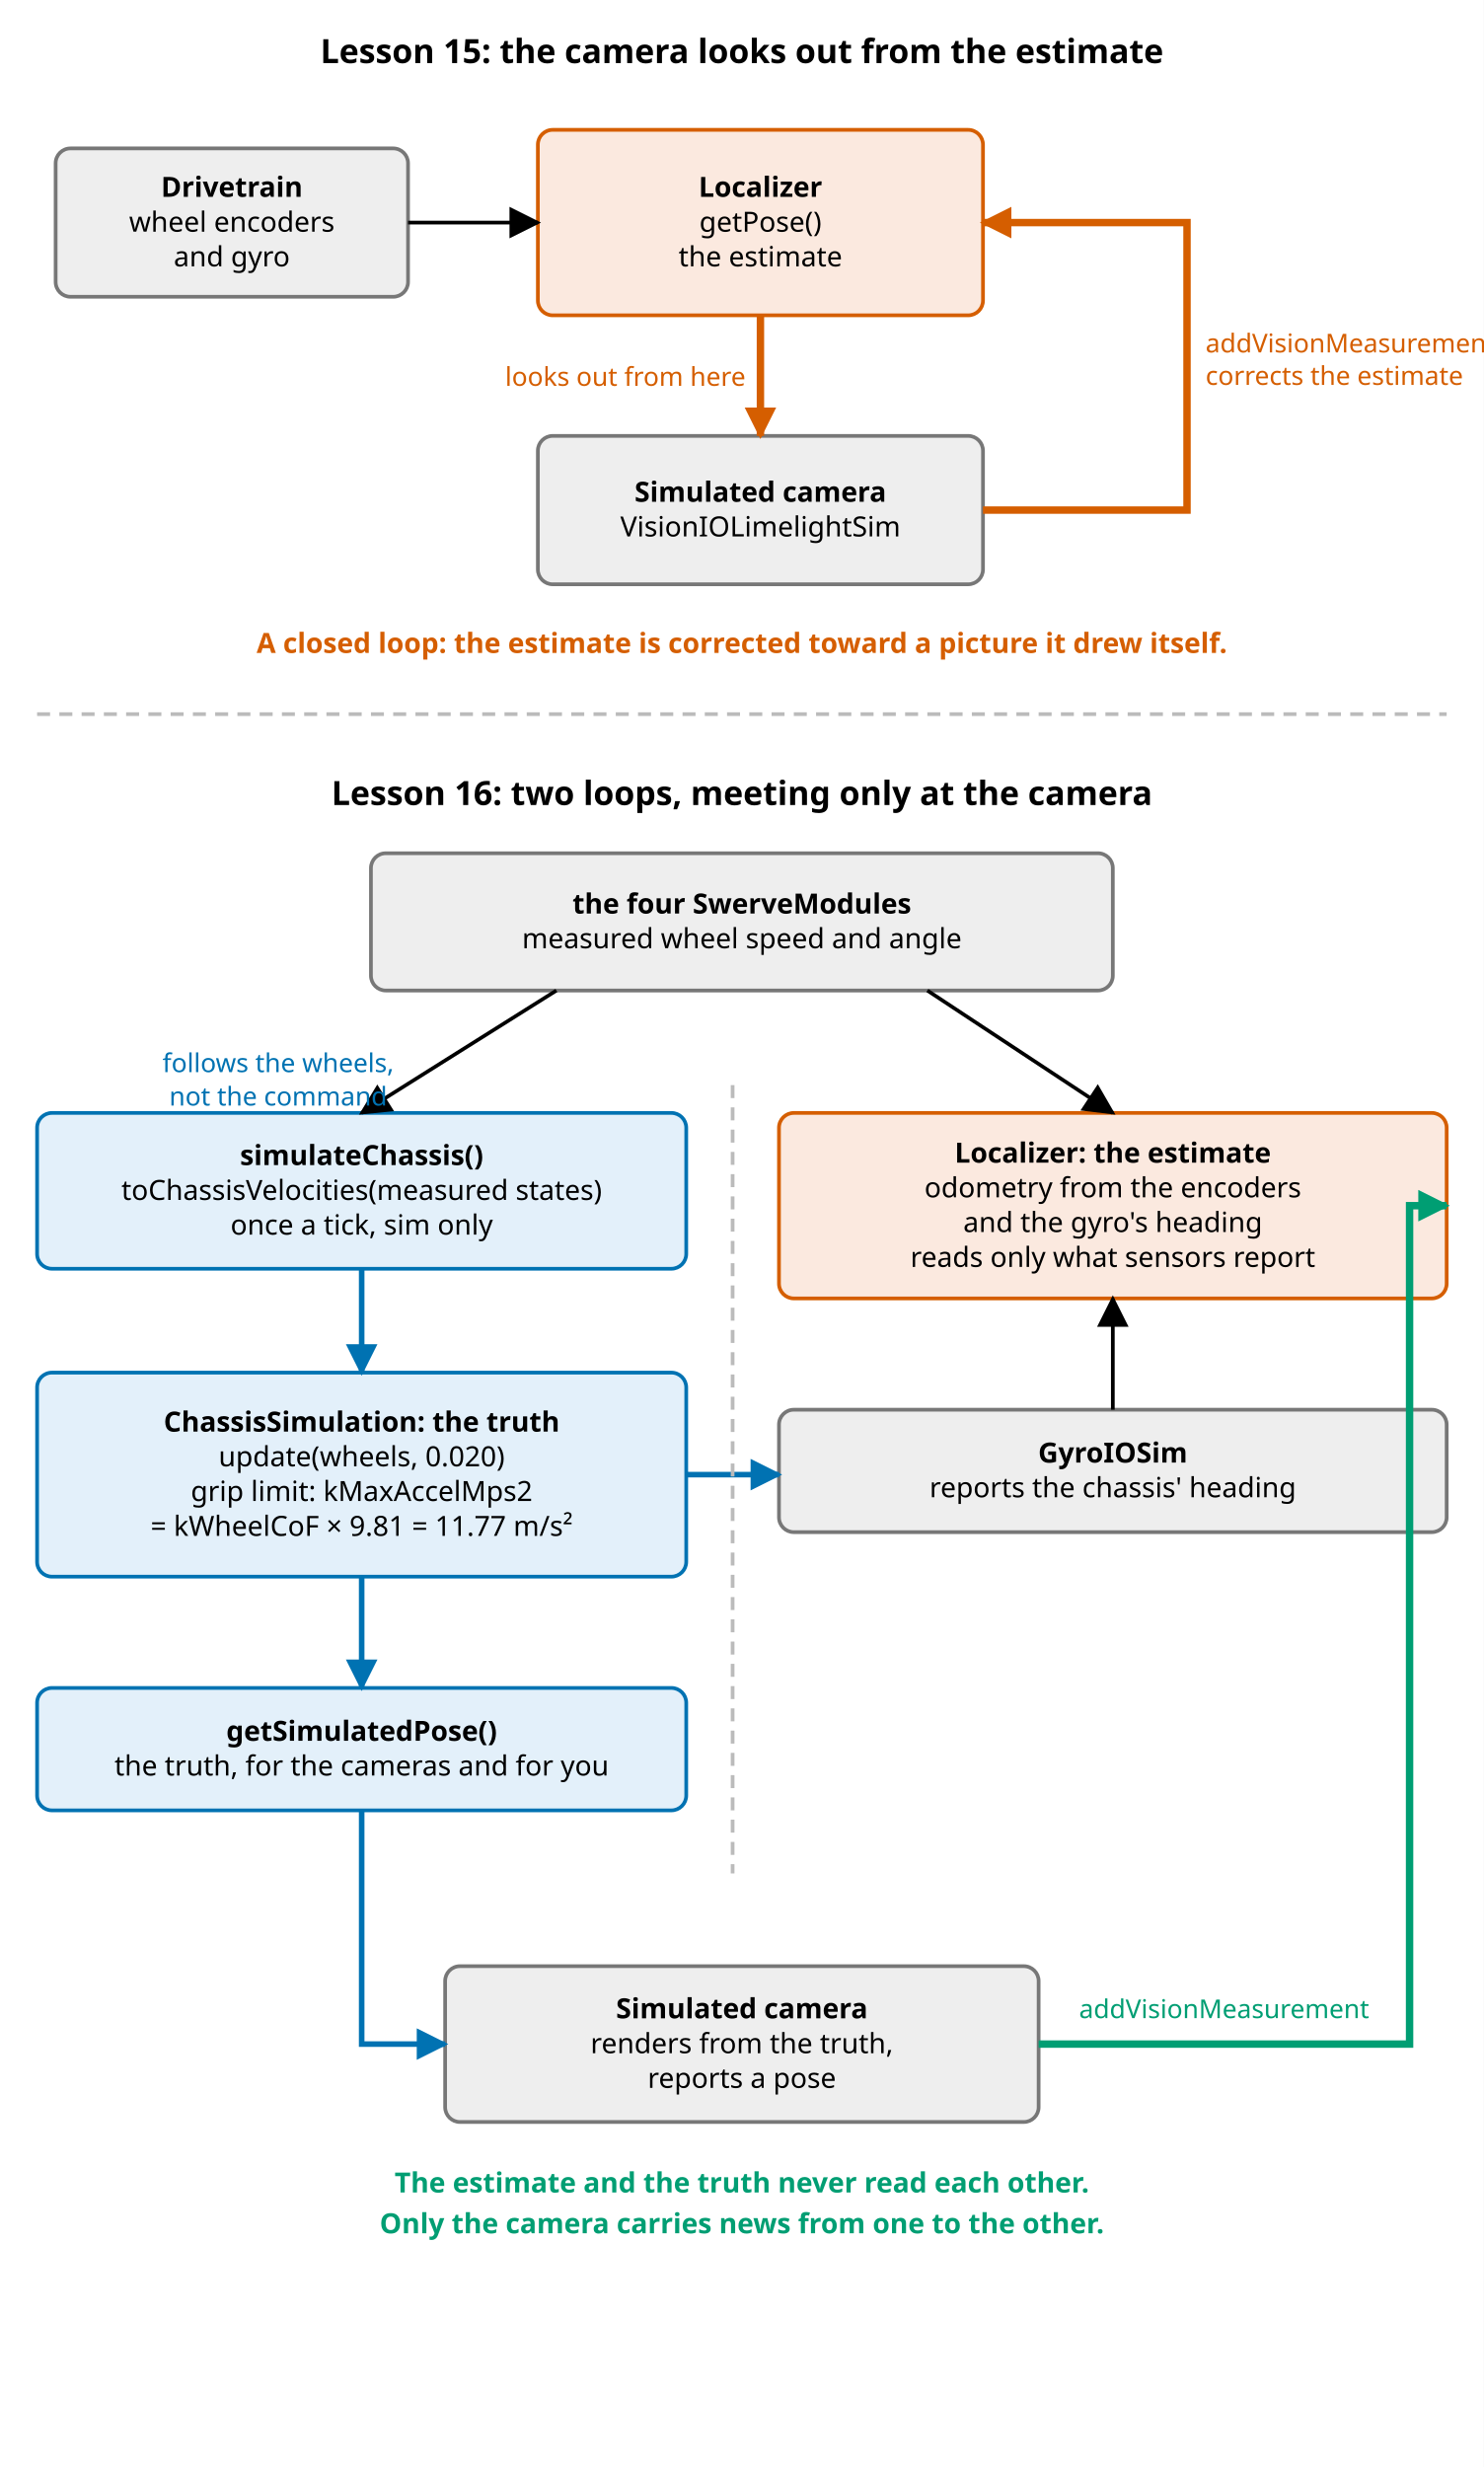
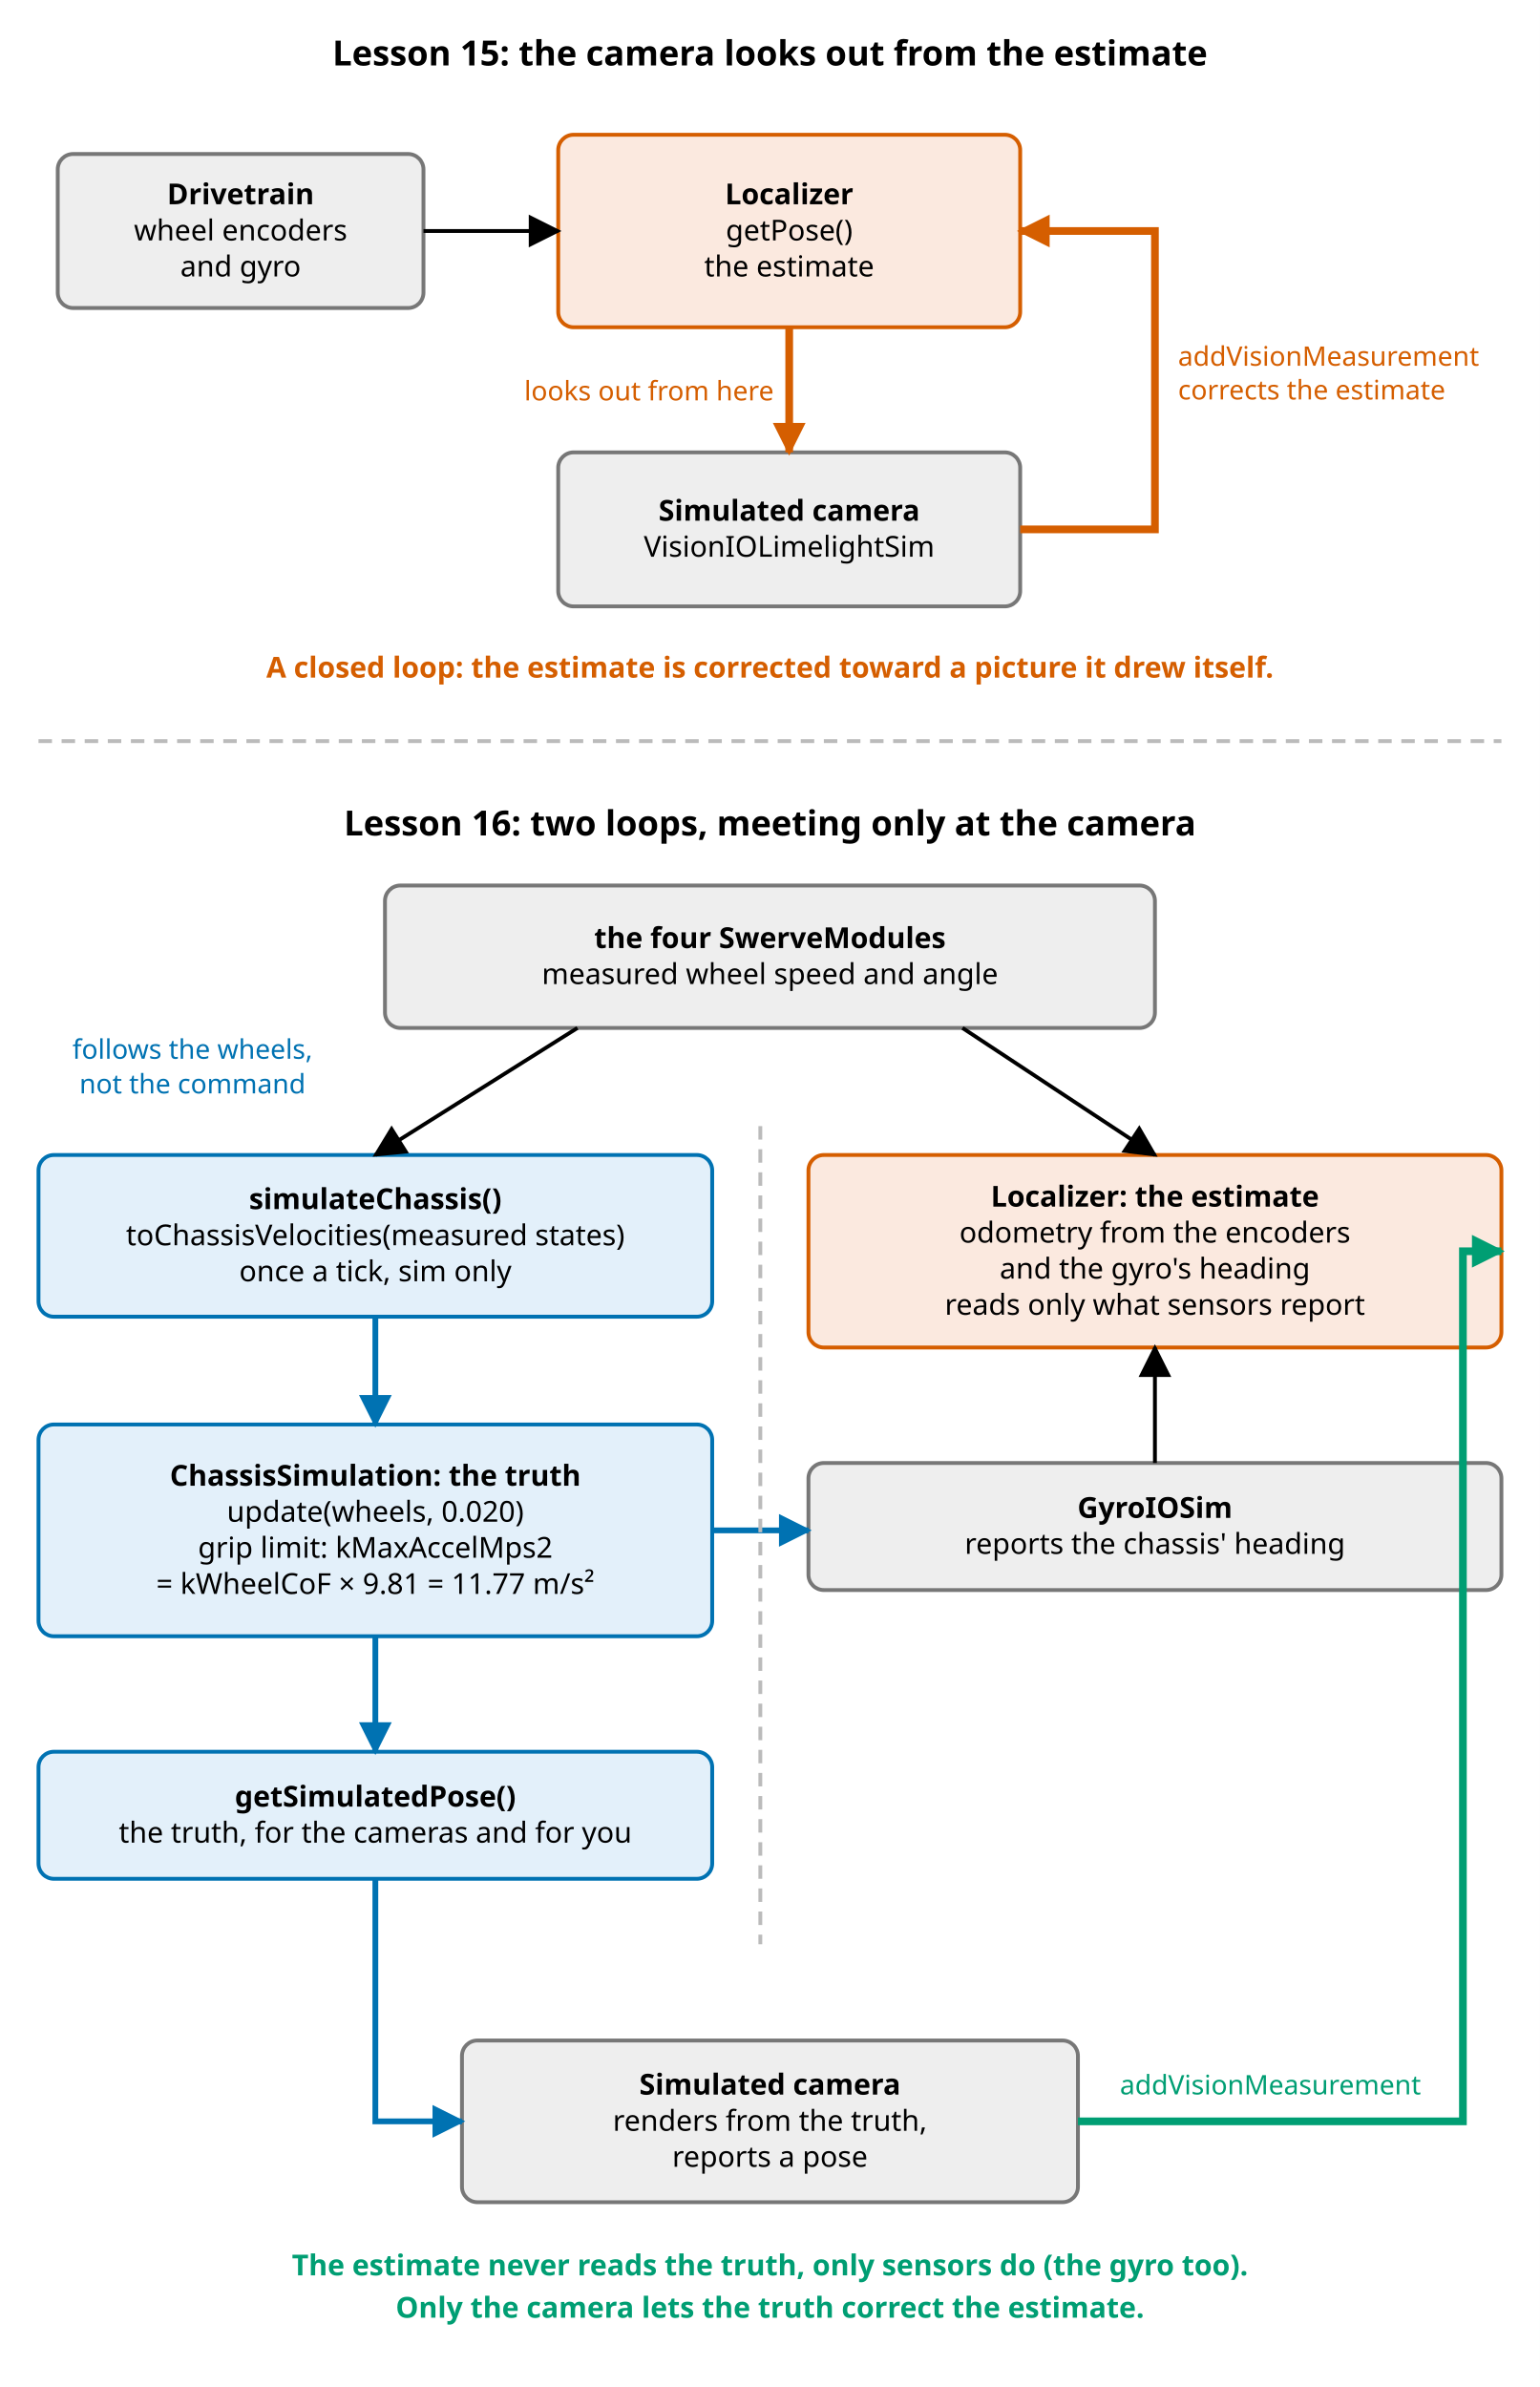
- <svg xmlns="http://www.w3.org/2000/svg" viewBox="0 0 800 1330" width="800" height="1330" font-family="sans-serif">
+ <svg xmlns="http://www.w3.org/2000/svg" viewBox="0 0 800 1240" width="800" height="1240" font-family="sans-serif">
  <defs>
    <marker id="a000000" viewBox="0 0 10 10" refX="9" refY="5" markerUnits="userSpaceOnUse" markerWidth="17" markerHeight="17" orient="auto">
      <path d="M0,0 L10,5 L0,10 z" fill="#000000" />
    </marker>
    <marker id="a0072B2" viewBox="0 0 10 10" refX="9" refY="5" markerUnits="userSpaceOnUse" markerWidth="17" markerHeight="17" orient="auto">
      <path d="M0,0 L10,5 L0,10 z" fill="#0072B2" />
    </marker>
    <marker id="a009E73" viewBox="0 0 10 10" refX="9" refY="5" markerUnits="userSpaceOnUse" markerWidth="17" markerHeight="17" orient="auto">
      <path d="M0,0 L10,5 L0,10 z" fill="#009E73" />
    </marker>
    <marker id="aD55E00" viewBox="0 0 10 10" refX="9" refY="5" markerUnits="userSpaceOnUse" markerWidth="17" markerHeight="17" orient="auto">
      <path d="M0,0 L10,5 L0,10 z" fill="#D55E00" />
    </marker>
  </defs>
-   <rect x="0" y="0" width="800" height="1330" fill="#ffffff" />
+   <rect x="0" y="0" width="800" height="1240" fill="#ffffff" />
  <text x="400.0" y="34.0" font-size="18" fill="#000000" text-anchor="middle" font-weight="bold">Lesson 15: the camera looks out from the estimate</text>
  <rect x="30" y="80" width="190" height="80" rx="8" fill="#EEEEEE" stroke="#777777" stroke-width="2" />
  <text x="125.0" y="106.1" font-size="15" fill="#000000" text-anchor="middle" font-weight="bold">Drivetrain</text>
  <text x="125.0" y="124.9" font-size="15" fill="#000000" text-anchor="middle" font-weight="normal">wheel encoders</text>
  <text x="125.0" y="143.6" font-size="15" fill="#000000" text-anchor="middle" font-weight="normal">and gyro</text>
  <rect x="290" y="70" width="240" height="100" rx="8" fill="#FBE9DF" stroke="#D55E00" stroke-width="2" />
  <text x="410.0" y="106.1" font-size="15" fill="#000000" text-anchor="middle" font-weight="bold">Localizer</text>
  <text x="410.0" y="124.9" font-size="15" fill="#000000" text-anchor="middle" font-weight="normal">getPose()</text>
  <text x="410.0" y="143.6" font-size="15" fill="#000000" text-anchor="middle" font-weight="normal">the estimate</text>
  <rect x="290" y="235" width="240" height="80" rx="8" fill="#EEEEEE" stroke="#777777" stroke-width="2" />
  <text x="410.0" y="270.5" font-size="15" fill="#000000" text-anchor="middle" font-weight="bold">Simulated camera</text>
  <text x="410.0" y="289.2" font-size="15" fill="#000000" text-anchor="middle" font-weight="normal">VisionIOLimelightSim</text>
  <line x1="220.0" y1="120.0" x2="290.0" y2="120.0" stroke="#000000" stroke-width="2" marker-end="url(#a000000)" />
  <line x1="410.0" y1="170.0" x2="410.0" y2="235.0" stroke="#D55E00" stroke-width="4" marker-end="url(#aD55E00)" />
  <text x="402.0" y="208.0" font-size="14" fill="#D55E00" text-anchor="end" font-weight="normal">looks out from here</text>
-   <path d="M530,275 L640,275 L640,120 L530,120" fill="none" stroke="#D55E00" stroke-width="4" marker-end="url(#aD55E00)" />
-   <text x="650.0" y="190.0" font-size="14" fill="#D55E00" text-anchor="start" font-weight="normal">addVisionMeasurement</text>
-   <text x="650.0" y="207.5" font-size="14" fill="#D55E00" text-anchor="start" font-weight="normal">corrects the estimate</text>
+   <path d="M530,275 L600,275 L600,120 L530,120" fill="none" stroke="#D55E00" stroke-width="4" marker-end="url(#aD55E00)" />
+   <text x="612.0" y="190.0" font-size="14" fill="#D55E00" text-anchor="start" font-weight="normal">addVisionMeasurement</text>
+   <text x="612.0" y="207.5" font-size="14" fill="#D55E00" text-anchor="start" font-weight="normal">corrects the estimate</text>
  <text x="400.0" y="352.0" font-size="15" fill="#D55E00" text-anchor="middle" font-weight="bold">A closed loop: the estimate is corrected toward a picture it drew itself.</text>
  <line x1="20" y1="385" x2="780" y2="385" stroke="#bbbbbb" stroke-width="2" stroke-dasharray="7 5" />
  <text x="400.0" y="434.0" font-size="18" fill="#000000" text-anchor="middle" font-weight="bold">Lesson 16: two loops, meeting only at the camera</text>
  <rect x="200" y="460" width="400" height="74" rx="8" fill="#EEEEEE" stroke="#777777" stroke-width="2" />
  <text x="400.0" y="492.5" font-size="15" fill="#000000" text-anchor="middle" font-weight="bold">the four SwerveModules</text>
  <text x="400.0" y="511.2" font-size="15" fill="#000000" text-anchor="middle" font-weight="normal">measured wheel speed and angle</text>
  <rect x="20" y="600" width="350" height="84" rx="8" fill="#E3F0FA" stroke="#0072B2" stroke-width="2" />
  <text x="195.0" y="628.1" font-size="15" fill="#000000" text-anchor="middle" font-weight="bold">simulateChassis()</text>
  <text x="195.0" y="646.9" font-size="15" fill="#000000" text-anchor="middle" font-weight="normal">toChassisVelocities(measured states)</text>
  <text x="195.0" y="665.6" font-size="15" fill="#000000" text-anchor="middle" font-weight="normal">once a tick, sim only</text>
  <rect x="20" y="740" width="350" height="110" rx="8" fill="#E3F0FA" stroke="#0072B2" stroke-width="2" />
  <text x="195.0" y="771.8" font-size="15" fill="#000000" text-anchor="middle" font-weight="bold">ChassisSimulation: the truth</text>
  <text x="195.0" y="790.5" font-size="15" fill="#000000" text-anchor="middle" font-weight="normal">update(wheels, 0.020)</text>
  <text x="195.0" y="809.2" font-size="15" fill="#000000" text-anchor="middle" font-weight="normal">grip limit: kMaxAccelMps2</text>
  <text x="195.0" y="828.0" font-size="15" fill="#000000" text-anchor="middle" font-weight="normal">= kWheelCoF × 9.81 = 11.77 m/s²</text>
  <rect x="20" y="910" width="350" height="66" rx="8" fill="#E3F0FA" stroke="#0072B2" stroke-width="2" />
  <text x="195.0" y="938.5" font-size="15" fill="#000000" text-anchor="middle" font-weight="bold">getSimulatedPose()</text>
  <text x="195.0" y="957.2" font-size="15" fill="#000000" text-anchor="middle" font-weight="normal">the truth, for the cameras and for you</text>
  <rect x="420" y="600" width="360" height="100" rx="8" fill="#FBE9DF" stroke="#D55E00" stroke-width="2" />
  <text x="600.0" y="626.8" font-size="15" fill="#000000" text-anchor="middle" font-weight="bold">Localizer: the estimate</text>
  <text x="600.0" y="645.5" font-size="15" fill="#000000" text-anchor="middle" font-weight="normal">odometry from the encoders</text>
  <text x="600.0" y="664.2" font-size="15" fill="#000000" text-anchor="middle" font-weight="normal">and the gyro's heading</text>
  <text x="600.0" y="683.0" font-size="15" fill="#000000" text-anchor="middle" font-weight="normal">reads only what sensors report</text>
  <rect x="420" y="760" width="360" height="66" rx="8" fill="#EEEEEE" stroke="#777777" stroke-width="2" />
  <text x="600.0" y="788.5" font-size="15" fill="#000000" text-anchor="middle" font-weight="bold">GyroIOSim</text>
  <text x="600.0" y="807.2" font-size="15" fill="#000000" text-anchor="middle" font-weight="normal">reports the chassis' heading</text>
  <line x1="300.0" y1="534.0" x2="195.0" y2="600.0" stroke="#000000" stroke-width="2" marker-end="url(#a000000)" />
  <line x1="500.0" y1="534.0" x2="600.0" y2="600.0" stroke="#000000" stroke-width="2" marker-end="url(#a000000)" />
-   <text x="150.0" y="578.0" font-size="14" fill="#0072B2" text-anchor="middle" font-weight="normal">follows the wheels,</text>
-   <text x="150.0" y="596.0" font-size="14" fill="#0072B2" text-anchor="middle" font-weight="normal">not the command</text>
+   <text x="100.0" y="550.0" font-size="14" fill="#0072B2" text-anchor="middle" font-weight="normal">follows the wheels,</text>
+   <text x="100.0" y="568.0" font-size="14" fill="#0072B2" text-anchor="middle" font-weight="normal">not the command</text>
  <line x1="195.0" y1="684.0" x2="195.0" y2="740.0" stroke="#0072B2" stroke-width="3" marker-end="url(#a0072B2)" />
  <line x1="195.0" y1="850.0" x2="195.0" y2="910.0" stroke="#0072B2" stroke-width="3" marker-end="url(#a0072B2)" />
  <line x1="370.0" y1="795.0" x2="420.0" y2="795.0" stroke="#0072B2" stroke-width="3" marker-end="url(#a0072B2)" />
  <line x1="600.0" y1="760.0" x2="600.0" y2="700.0" stroke="#000000" stroke-width="2" marker-end="url(#a000000)" />
  <line x1="395" y1="585" x2="395" y2="1010" stroke="#bbbbbb" stroke-width="2" stroke-dasharray="7 5" />
  <rect x="240" y="1060" width="320" height="84" rx="8" fill="#EEEEEE" stroke="#777777" stroke-width="2" />
  <text x="400.0" y="1088.1" font-size="15" fill="#000000" text-anchor="middle" font-weight="bold">Simulated camera</text>
  <text x="400.0" y="1106.9" font-size="15" fill="#000000" text-anchor="middle" font-weight="normal">renders from the truth,</text>
  <text x="400.0" y="1125.6" font-size="15" fill="#000000" text-anchor="middle" font-weight="normal">reports a pose</text>
  <path d="M195,976 L195,1102 L240,1102" fill="none" stroke="#0072B2" stroke-width="3" marker-end="url(#a0072B2)" />
  <path d="M560,1102 L760,1102 L760,650 L780,650" fill="none" stroke="#009E73" stroke-width="4" marker-end="url(#a009E73)" />
  <text x="660.0" y="1088.0" font-size="14" fill="#009E73" text-anchor="middle" font-weight="normal">addVisionMeasurement</text>
-   <text x="400.0" y="1182.0" font-size="15" fill="#009E73" text-anchor="middle" font-weight="bold">The estimate and the truth never read each other.</text>
-   <text x="400.0" y="1204.0" font-size="15" fill="#009E73" text-anchor="middle" font-weight="bold">Only the camera carries news from one to the other.</text>
+   <text x="400.0" y="1182.0" font-size="15" fill="#009E73" text-anchor="middle" font-weight="bold">The estimate never reads the truth, only sensors do (the gyro too).</text>
+   <text x="400.0" y="1204.0" font-size="15" fill="#009E73" text-anchor="middle" font-weight="bold">Only the camera lets the truth correct the estimate.</text>
</svg>
